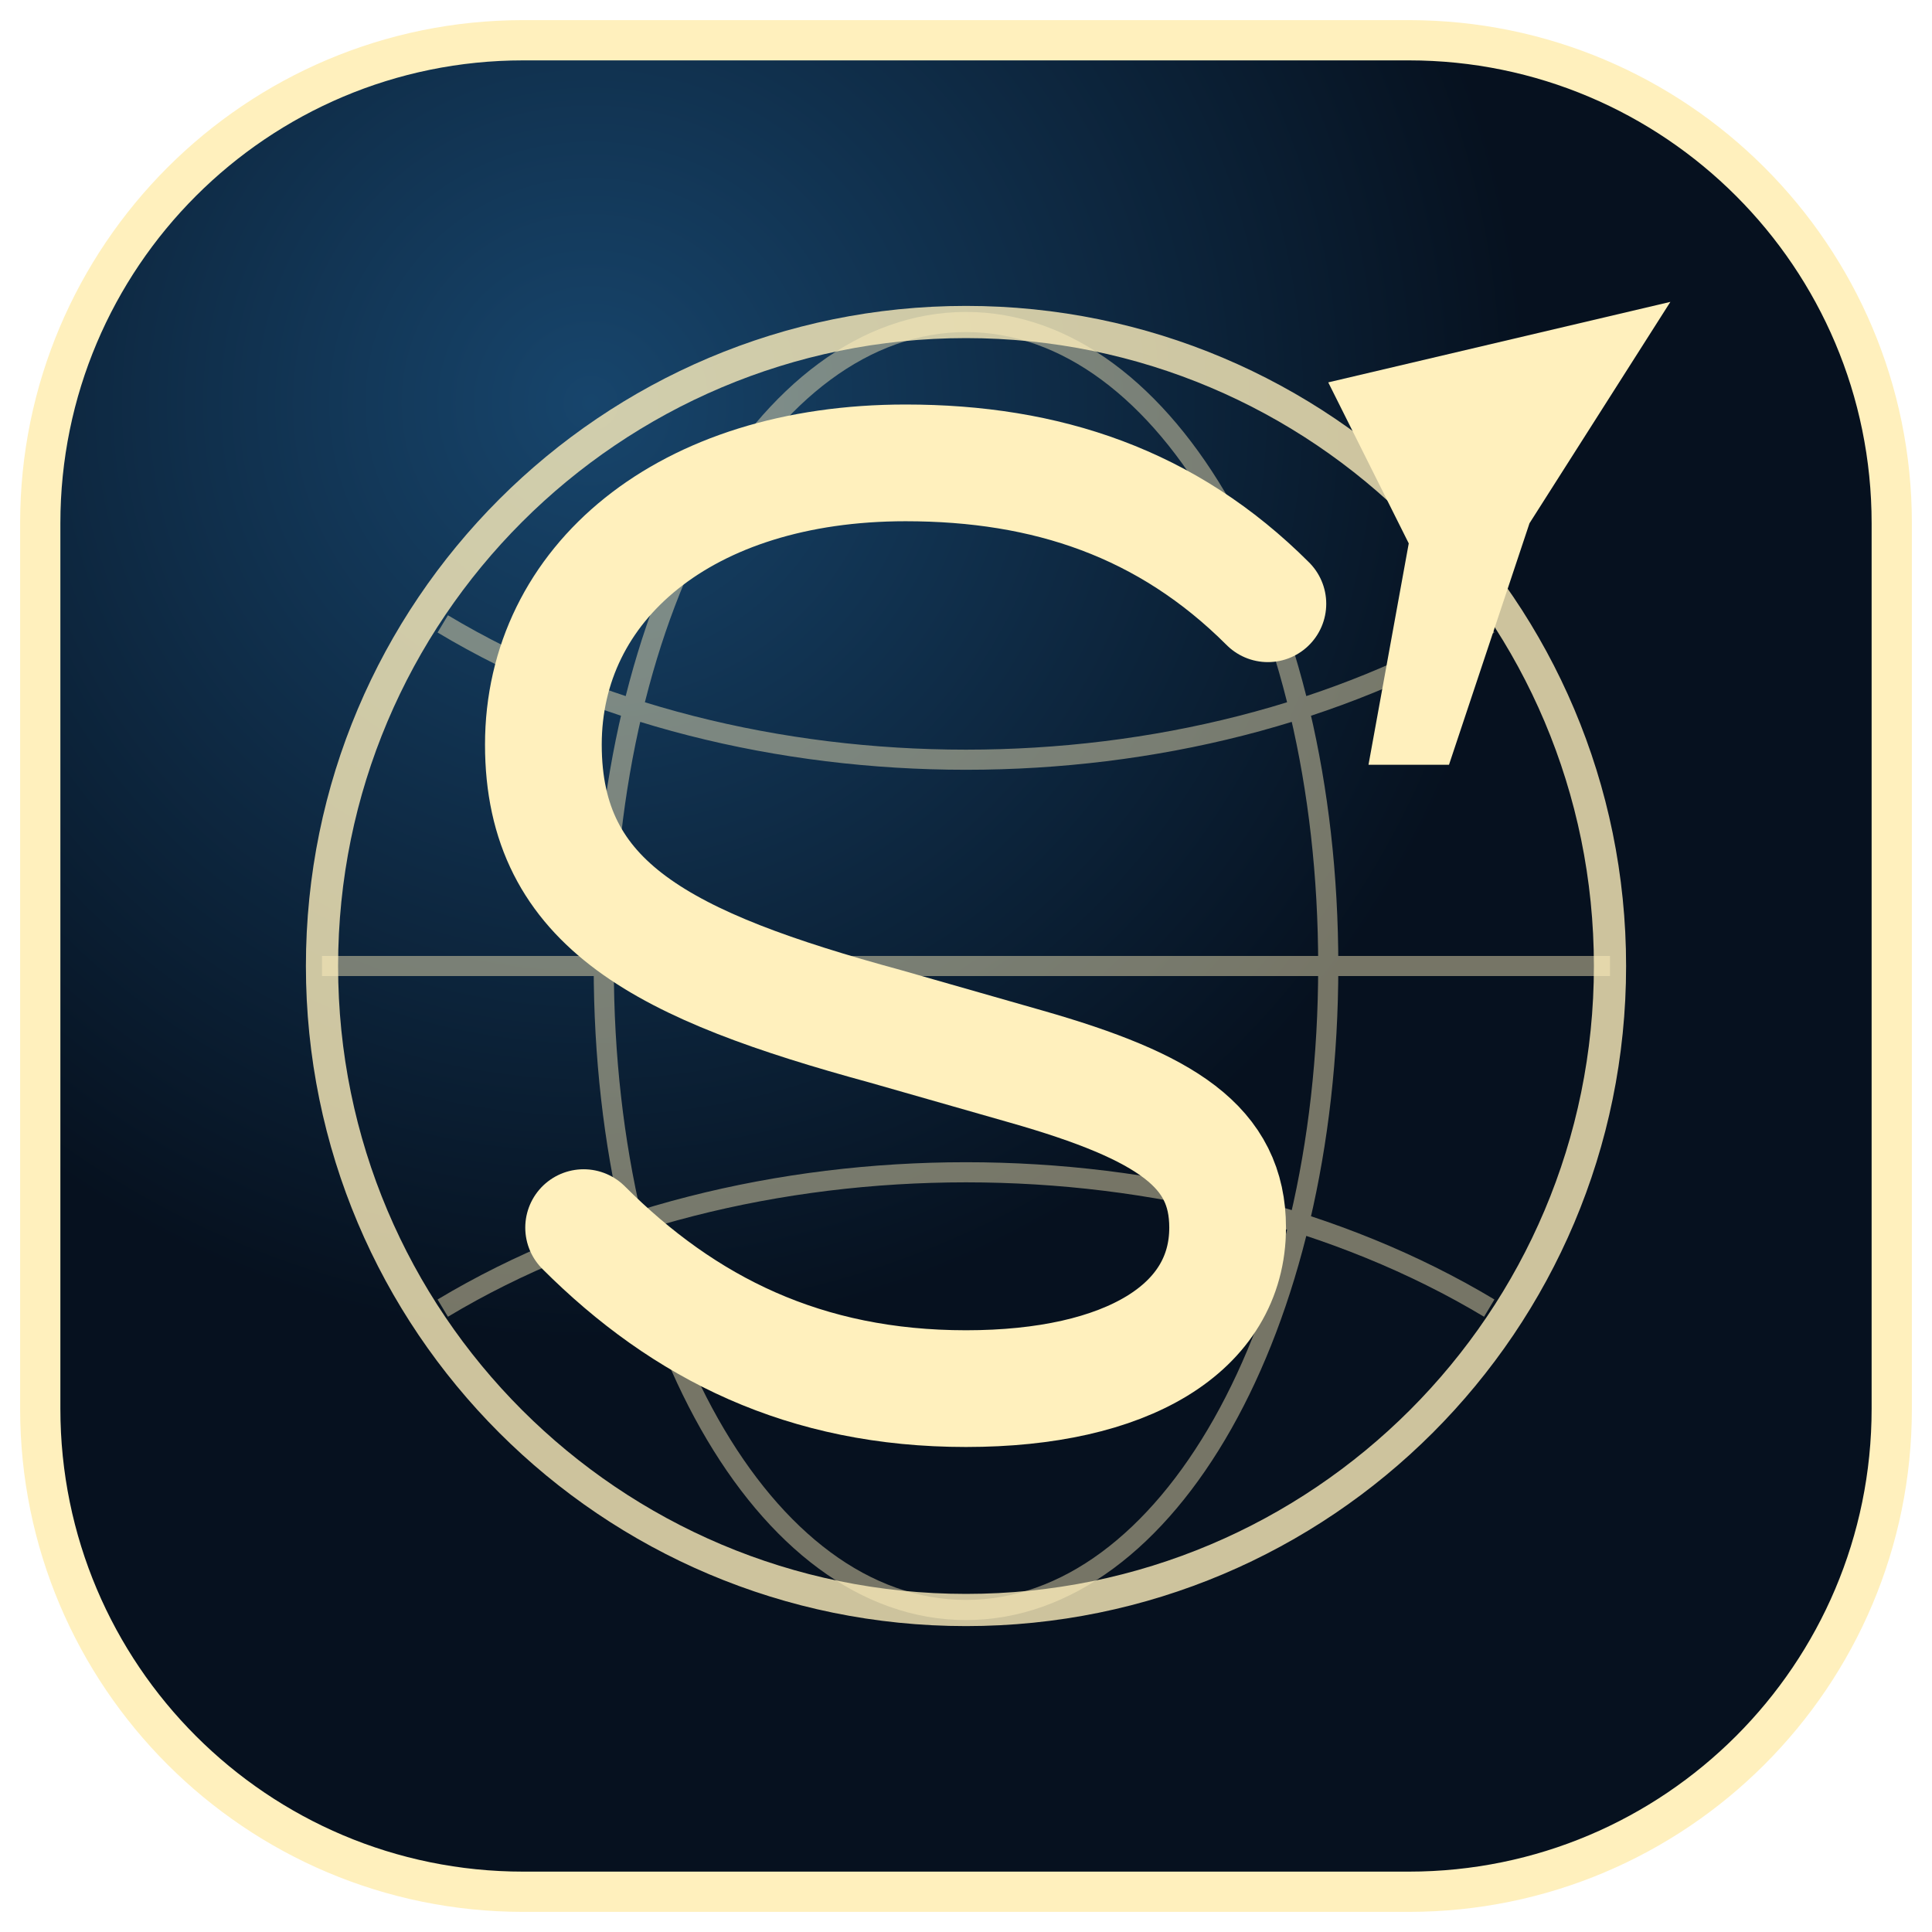
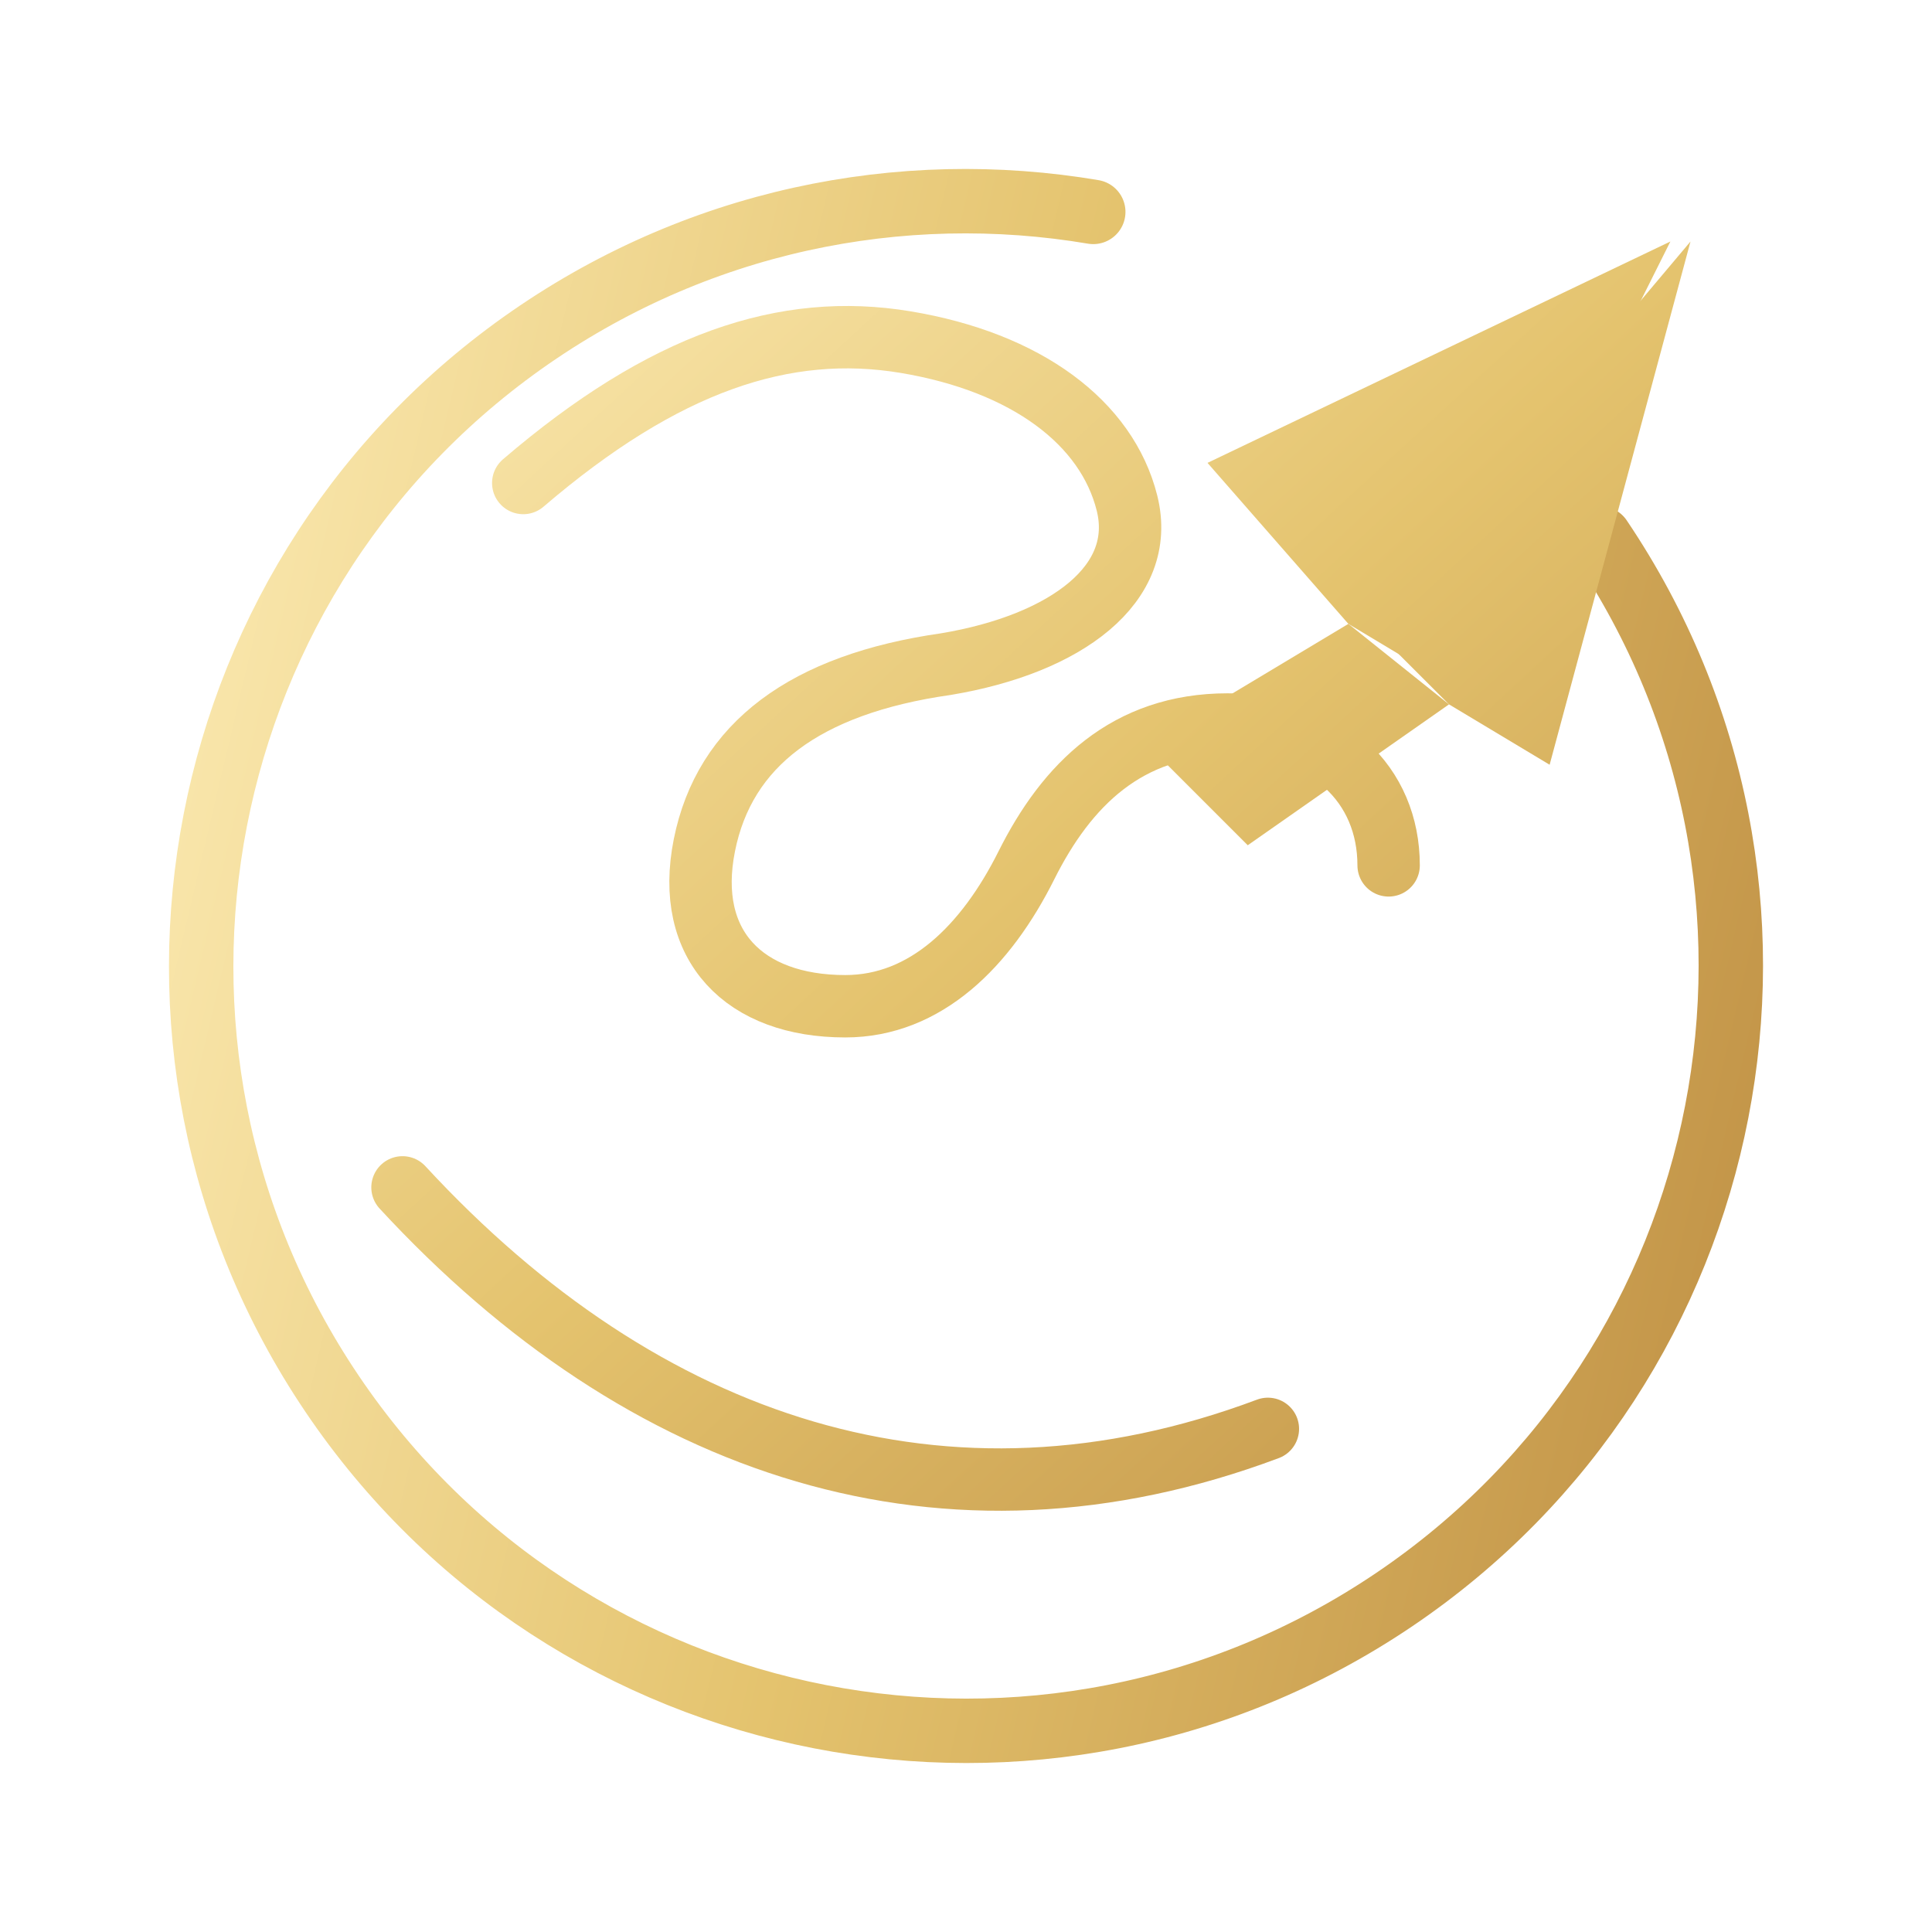
- <svg xmlns="http://www.w3.org/2000/svg" viewBox="0 0 96 96" role="img" aria-labelledby="t">
+ <svg xmlns="http://www.w3.org/2000/svg" viewBox="0 0 96 96" role="img" aria-labelledby="title desc">
  <defs>
-     <linearGradient id="g" x1="8" y1="4" x2="88" y2="92">
+     <linearGradient id="gold" x1="12" y1="10" x2="84" y2="88" gradientUnits="userSpaceOnUse">
      <stop stop-color="#fff0bd" />
-       <stop offset=".5" stop-color="#c9a45c" />
-       <stop offset="1" stop-color="#8c642e" />
+       <stop offset=".48" stop-color="#e4c36e" />
+       <stop offset="1" stop-color="#b9873d" />
    </linearGradient>
-     <radialGradient id="b" cx=".3" cy=".2">
-       <stop stop-color="#17456c" />
-       <stop offset="1" stop-color="#06111f" />
-     </radialGradient>
  </defs>
-   <rect x="2" y="2" width="92" height="92" rx="24" fill="url(#b)" stroke="url(#g)" stroke-width="2" />
-   <circle cx="48" cy="48" r="32" fill="none" stroke="url(#g)" stroke-width="1.6" opacity=".8" />
-   <path d="M48 16c-10 0-18 14-18 32s8 32 18 32 18-14 18-32-8-32-18-32ZM16 48h64M22 31c15 9 37 9 52 0M22 65c15-9 37-9 52 0" fill="none" stroke="url(#g)" stroke-width="1" opacity=".45" />
-   <path d="M63 30c-5-5-11-7-18-7-11 0-18 6-18 14 0 8 6 11 17 14l7 2c7 2 10 4 10 8 0 5-5 8-13 8-8 0-14-3-19-8" fill="none" stroke="url(#g)" stroke-width="5.8" stroke-linecap="round" />
-   <path d="M66 19 83 15 76 26 72 38 68 38 70 27Z" fill="url(#g)" />
+   <circle cx="48" cy="48" r="38" fill="none" stroke="url(#gold)" stroke-width="3.2" stroke-linecap="round" stroke-dasharray="208 31" transform="rotate(-34 48 48)" />
+   <path d="M26 24c7-6 13-8 19-7 6 1 10 4 11 8 1 4-3 7-9 8-7 1-11 4-12 9-1 5 2 8 7 8 4 0 7-3 9-7 2-4 5-7 10-7 5 0 8 3 8 7" fill="none" stroke="url(#gold)" stroke-width="3.1" stroke-linecap="round" />
+   <path d="M20 59c12 13 27 18 43 12" fill="none" stroke="url(#gold)" stroke-width="3.1" stroke-linecap="round" />
+   <path d="M60 23 83 12 72 34 67 31 60 23Z" fill="url(#gold)" />
+   <path d="M68 31 84 12 77 38 72 35 68 31Z" fill="url(#gold)" />
+   <path d="M57 37 67 31 72 35 62 42Z" fill="url(#gold)" />
</svg>
